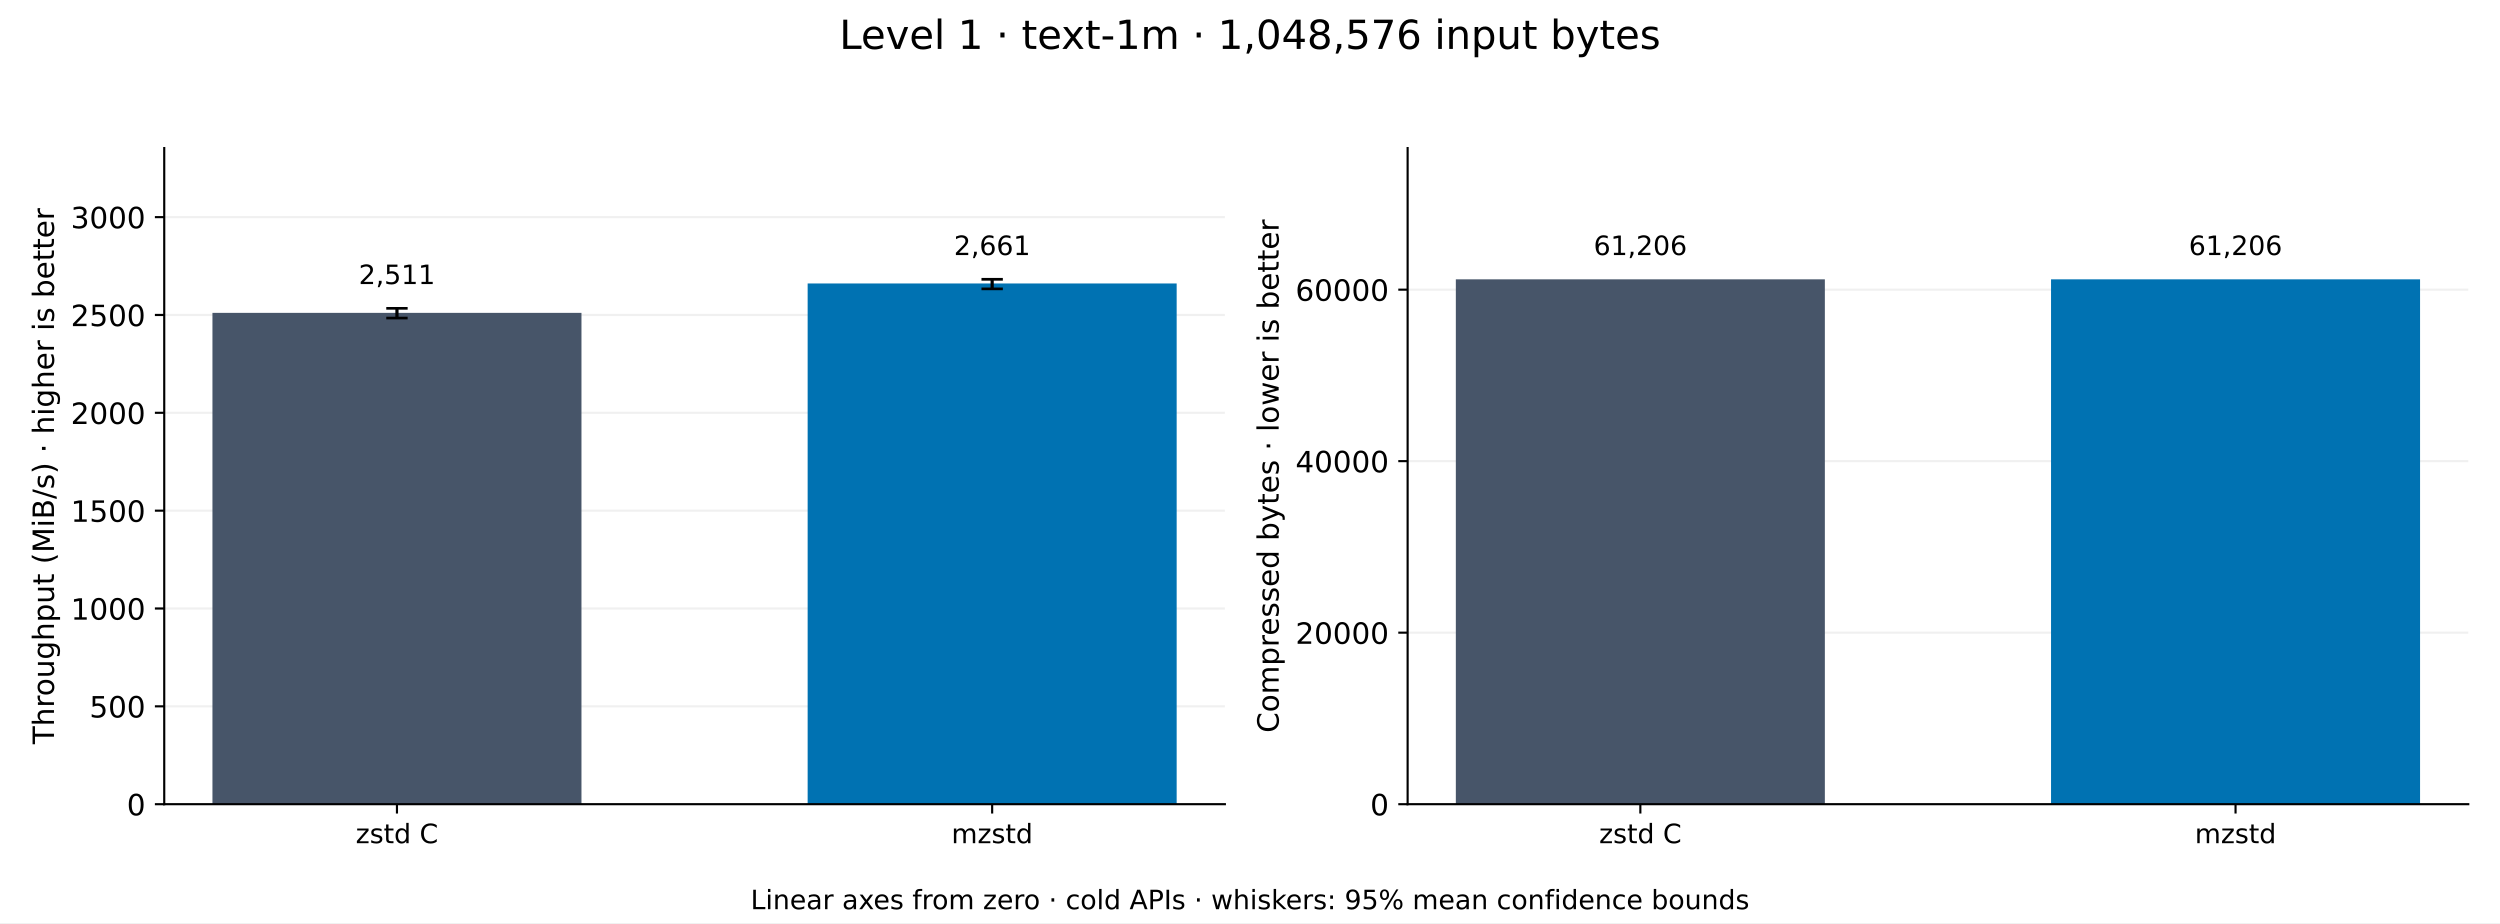
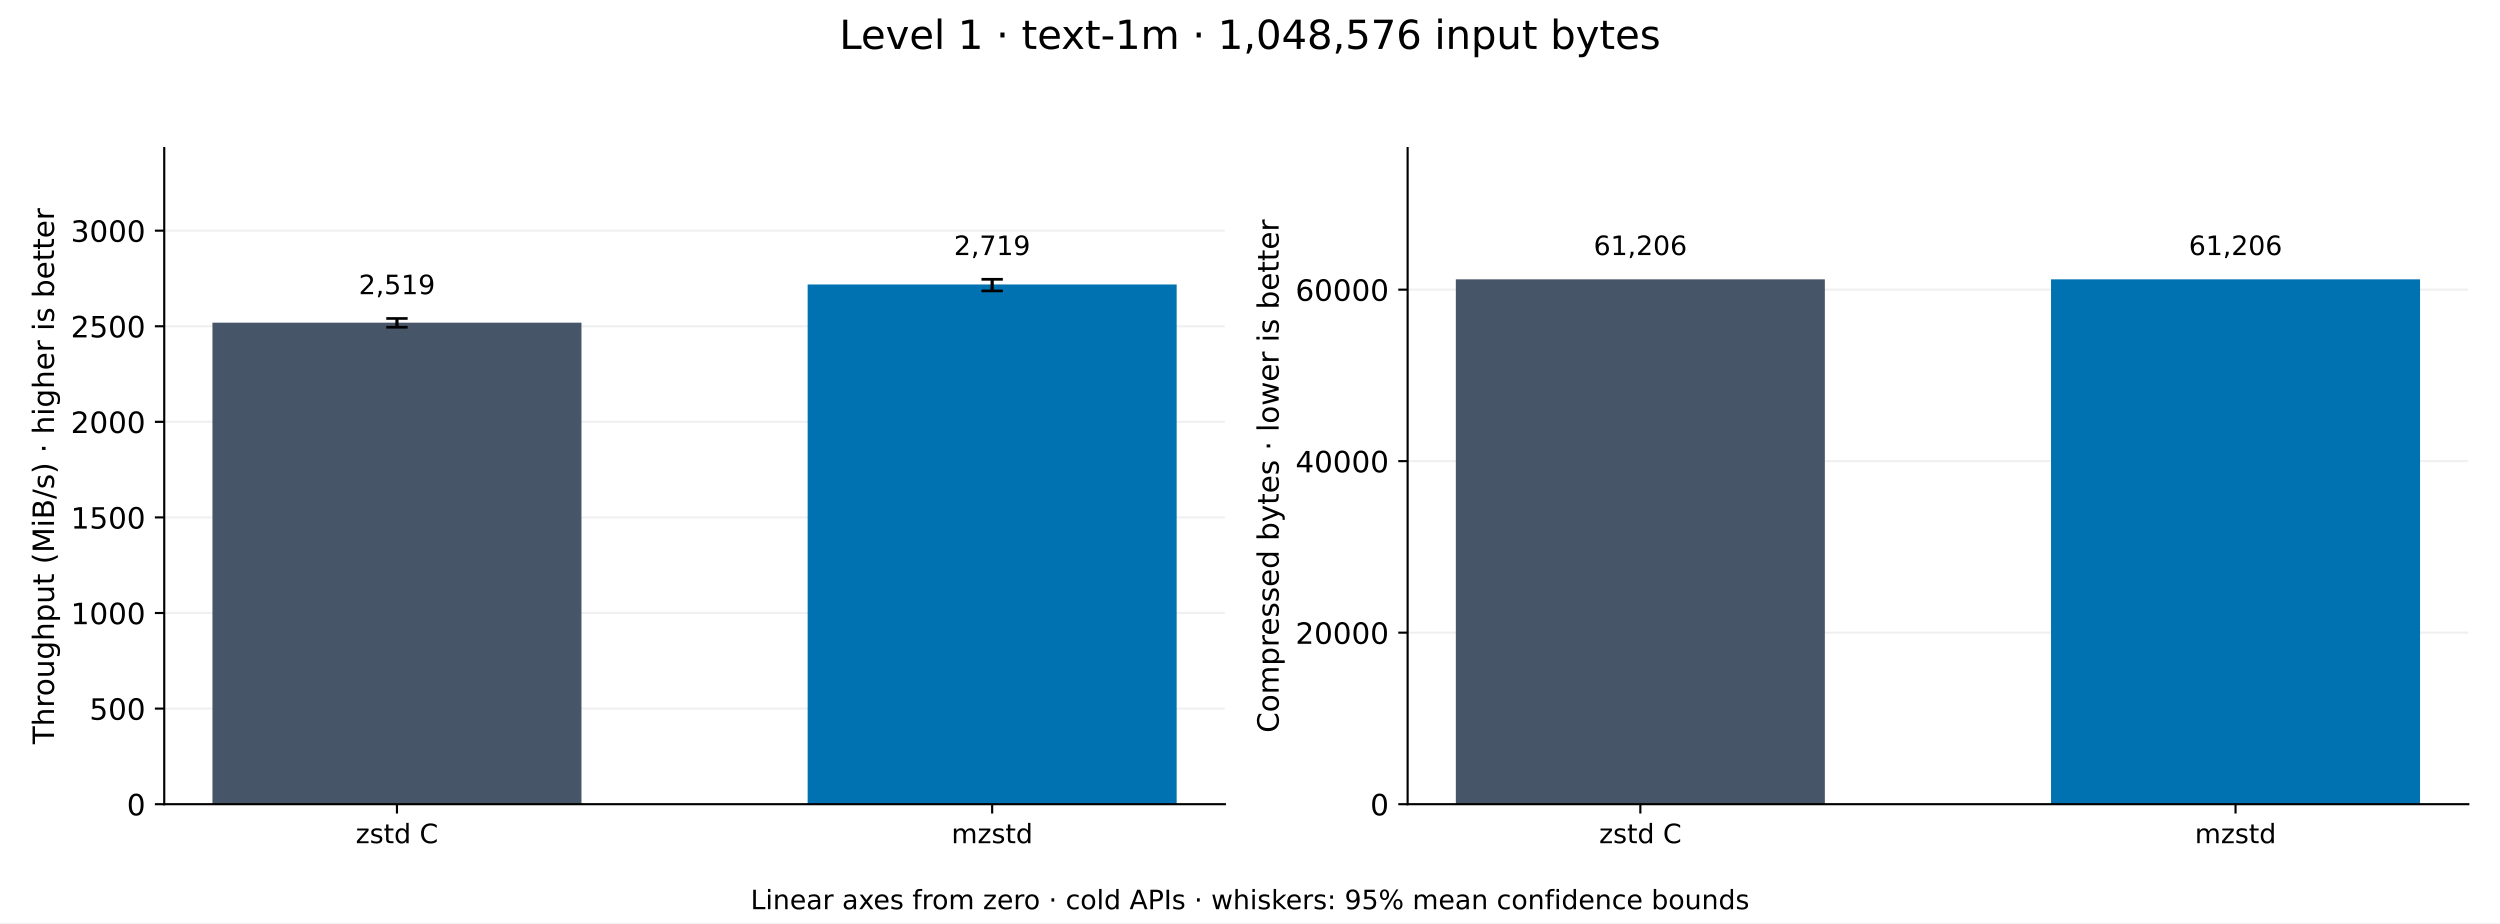
<svg xmlns="http://www.w3.org/2000/svg" xmlns:xlink="http://www.w3.org/1999/xlink" width="936pt" height="345.6pt" viewBox="0 0 936 345.6" version="1.1">
  <defs>
    <style type="text/css">*{stroke-linejoin: round; stroke-linecap: butt}</style>
  </defs>
  <g id="figure_1">
    <g id="patch_1">
      <path d="M 0 345.6 L 936 345.6 L 936 0 L 0 0 z " style="fill: #ffffff" />
    </g>
    <g id="axes_1">
      <g id="patch_2">
        <path d="M 61.49 301.088 L 458.595 301.088 L 458.595 55.44 L 61.49 55.44 z " style="fill: #ffffff" />
      </g>
      <g id="matplotlib.axis_1">
        <g id="xtick_1">
          <g id="line2d_1">
            <defs>
              <path id="mcbfd24ea1b" d="M 0 0 L 0 3.5 " style="stroke: #000000; stroke-width: 0.8" />
            </defs>
            <g>
              <use xlink:href="#mcbfd24ea1b" x="148.621" y="301.088" style="stroke: #000000; stroke-width: 0.8" />
            </g>
          </g>
          <g id="text_1">
            <text style="font-size: 10px; font-family: 'DejaVu Sans', 'Bitstream Vera Sans', 'Computer Modern Sans Serif', 'Lucida Grande', 'Verdana', 'Geneva', 'Lucid', 'Arial', 'Helvetica', 'Avant Garde', sans-serif; text-anchor: middle" x="148.621" y="315.686" transform="rotate(-0 148.6213 315.6864)">zstd C</text>
          </g>
        </g>
        <g id="xtick_2">
          <g id="line2d_2">
            <g>
              <use xlink:href="#mcbfd24ea1b" x="371.464" y="301.088" style="stroke: #000000; stroke-width: 0.8" />
            </g>
          </g>
          <g id="text_2">
            <text style="font-size: 10px; font-family: 'DejaVu Sans', 'Bitstream Vera Sans', 'Computer Modern Sans Serif', 'Lucida Grande', 'Verdana', 'Geneva', 'Lucid', 'Arial', 'Helvetica', 'Avant Garde', sans-serif; text-anchor: middle" x="371.464" y="315.686" transform="rotate(-0 371.4637 315.6864)">mzstd</text>
          </g>
        </g>
      </g>
      <g id="matplotlib.axis_2">
        <g id="ytick_1">
          <g id="line2d_3">
            <path d="M 61.49 301.088 L 458.595 301.088 " clip-path="url(#p9f9ae88002)" style="fill: none; stroke: #b0b0b0; stroke-opacity: 0.18; stroke-width: 0.8; stroke-linecap: square" />
          </g>
          <g id="line2d_4">
            <defs>
              <path id="m862e928616" d="M 0 0 L -3.5 0 " style="stroke: #000000; stroke-width: 0.8" />
            </defs>
            <g>
              <use xlink:href="#m862e928616" x="61.49" y="301.088" style="stroke: #000000; stroke-width: 0.8" />
            </g>
          </g>
          <g id="text_3">
            <text style="font-size: 11px; font-family: 'DejaVu Sans', 'Bitstream Vera Sans', 'Computer Modern Sans Serif', 'Lucida Grande', 'Verdana', 'Geneva', 'Lucid', 'Arial', 'Helvetica', 'Avant Garde', sans-serif; text-anchor: end" x="54.49" y="305.267" transform="rotate(-0 54.49 305.2671)">0</text>
          </g>
        </g>
        <g id="ytick_2">
          <g id="line2d_5">
-             <path d="M 61.49 264.455 L 458.595 264.455 " clip-path="url(#p9f9ae88002)" style="fill: none; stroke: #b0b0b0; stroke-opacity: 0.18; stroke-width: 0.8; stroke-linecap: square" />
+             <path d="M 61.49 265.3 L 458.595 265.3 " clip-path="url(#p9f9ae88002)" style="fill: none; stroke: #b0b0b0; stroke-opacity: 0.18; stroke-width: 0.8; stroke-linecap: square" />
          </g>
          <g id="line2d_6">
            <g>
-               <use xlink:href="#m862e928616" x="61.49" y="264.455" style="stroke: #000000; stroke-width: 0.8" />
+               <use xlink:href="#m862e928616" x="61.49" y="265.3" style="stroke: #000000; stroke-width: 0.8" />
            </g>
          </g>
          <g id="text_4">
-             <text style="font-size: 11px; font-family: 'DejaVu Sans', 'Bitstream Vera Sans', 'Computer Modern Sans Serif', 'Lucida Grande', 'Verdana', 'Geneva', 'Lucid', 'Arial', 'Helvetica', 'Avant Garde', sans-serif; text-anchor: end" x="54.49" y="268.634" transform="rotate(-0 54.49 268.6342)">500</text>
+             <text style="font-size: 11px; font-family: 'DejaVu Sans', 'Bitstream Vera Sans', 'Computer Modern Sans Serif', 'Lucida Grande', 'Verdana', 'Geneva', 'Lucid', 'Arial', 'Helvetica', 'Avant Garde', sans-serif; text-anchor: end" x="54.49" y="269.479" transform="rotate(-0 54.49 269.4788)">500</text>
          </g>
        </g>
        <g id="ytick_3">
          <g id="line2d_7">
-             <path d="M 61.49 227.822 L 458.595 227.822 " clip-path="url(#p9f9ae88002)" style="fill: none; stroke: #b0b0b0; stroke-opacity: 0.18; stroke-width: 0.8; stroke-linecap: square" />
+             <path d="M 61.49 229.511 L 458.595 229.511 " clip-path="url(#p9f9ae88002)" style="fill: none; stroke: #b0b0b0; stroke-opacity: 0.18; stroke-width: 0.8; stroke-linecap: square" />
          </g>
          <g id="line2d_8">
            <g>
-               <use xlink:href="#m862e928616" x="61.49" y="227.822" style="stroke: #000000; stroke-width: 0.8" />
+               <use xlink:href="#m862e928616" x="61.49" y="229.511" style="stroke: #000000; stroke-width: 0.8" />
            </g>
          </g>
          <g id="text_5">
-             <text style="font-size: 11px; font-family: 'DejaVu Sans', 'Bitstream Vera Sans', 'Computer Modern Sans Serif', 'Lucida Grande', 'Verdana', 'Geneva', 'Lucid', 'Arial', 'Helvetica', 'Avant Garde', sans-serif; text-anchor: end" x="54.49" y="232.001" transform="rotate(-0 54.49 232.0013)">1000</text>
+             <text style="font-size: 11px; font-family: 'DejaVu Sans', 'Bitstream Vera Sans', 'Computer Modern Sans Serif', 'Lucida Grande', 'Verdana', 'Geneva', 'Lucid', 'Arial', 'Helvetica', 'Avant Garde', sans-serif; text-anchor: end" x="54.49" y="233.69" transform="rotate(-0 54.49 233.6904)">1000</text>
          </g>
        </g>
        <g id="ytick_4">
          <g id="line2d_9">
-             <path d="M 61.49 191.189 L 458.595 191.189 " clip-path="url(#p9f9ae88002)" style="fill: none; stroke: #b0b0b0; stroke-opacity: 0.18; stroke-width: 0.8; stroke-linecap: square" />
+             <path d="M 61.49 193.723 L 458.595 193.723 " clip-path="url(#p9f9ae88002)" style="fill: none; stroke: #b0b0b0; stroke-opacity: 0.18; stroke-width: 0.8; stroke-linecap: square" />
          </g>
          <g id="line2d_10">
            <g>
-               <use xlink:href="#m862e928616" x="61.49" y="191.189" style="stroke: #000000; stroke-width: 0.8" />
+               <use xlink:href="#m862e928616" x="61.49" y="193.723" style="stroke: #000000; stroke-width: 0.8" />
            </g>
          </g>
          <g id="text_6">
-             <text style="font-size: 11px; font-family: 'DejaVu Sans', 'Bitstream Vera Sans', 'Computer Modern Sans Serif', 'Lucida Grande', 'Verdana', 'Geneva', 'Lucid', 'Arial', 'Helvetica', 'Avant Garde', sans-serif; text-anchor: end" x="54.49" y="195.368" transform="rotate(-0 54.49 195.3684)">1500</text>
+             <text style="font-size: 11px; font-family: 'DejaVu Sans', 'Bitstream Vera Sans', 'Computer Modern Sans Serif', 'Lucida Grande', 'Verdana', 'Geneva', 'Lucid', 'Arial', 'Helvetica', 'Avant Garde', sans-serif; text-anchor: end" x="54.49" y="197.902" transform="rotate(-0 54.49 197.902)">1500</text>
          </g>
        </g>
        <g id="ytick_5">
          <g id="line2d_11">
-             <path d="M 61.49 154.556 L 458.595 154.556 " clip-path="url(#p9f9ae88002)" style="fill: none; stroke: #b0b0b0; stroke-opacity: 0.18; stroke-width: 0.8; stroke-linecap: square" />
+             <path d="M 61.49 157.934 L 458.595 157.934 " clip-path="url(#p9f9ae88002)" style="fill: none; stroke: #b0b0b0; stroke-opacity: 0.18; stroke-width: 0.8; stroke-linecap: square" />
          </g>
          <g id="line2d_12">
            <g>
-               <use xlink:href="#m862e928616" x="61.49" y="154.556" style="stroke: #000000; stroke-width: 0.8" />
+               <use xlink:href="#m862e928616" x="61.49" y="157.934" style="stroke: #000000; stroke-width: 0.8" />
            </g>
          </g>
          <g id="text_7">
-             <text style="font-size: 11px; font-family: 'DejaVu Sans', 'Bitstream Vera Sans', 'Computer Modern Sans Serif', 'Lucida Grande', 'Verdana', 'Geneva', 'Lucid', 'Arial', 'Helvetica', 'Avant Garde', sans-serif; text-anchor: end" x="54.49" y="158.735" transform="rotate(-0 54.49 158.7355)">2000</text>
+             <text style="font-size: 11px; font-family: 'DejaVu Sans', 'Bitstream Vera Sans', 'Computer Modern Sans Serif', 'Lucida Grande', 'Verdana', 'Geneva', 'Lucid', 'Arial', 'Helvetica', 'Avant Garde', sans-serif; text-anchor: end" x="54.49" y="162.114" transform="rotate(-0 54.49 162.1136)">2000</text>
          </g>
        </g>
        <g id="ytick_6">
          <g id="line2d_13">
-             <path d="M 61.49 117.923 L 458.595 117.923 " clip-path="url(#p9f9ae88002)" style="fill: none; stroke: #b0b0b0; stroke-opacity: 0.18; stroke-width: 0.8; stroke-linecap: square" />
+             <path d="M 61.49 122.146 L 458.595 122.146 " clip-path="url(#p9f9ae88002)" style="fill: none; stroke: #b0b0b0; stroke-opacity: 0.18; stroke-width: 0.8; stroke-linecap: square" />
          </g>
          <g id="line2d_14">
            <g>
-               <use xlink:href="#m862e928616" x="61.49" y="117.923" style="stroke: #000000; stroke-width: 0.8" />
+               <use xlink:href="#m862e928616" x="61.49" y="122.146" style="stroke: #000000; stroke-width: 0.8" />
            </g>
          </g>
          <g id="text_8">
-             <text style="font-size: 11px; font-family: 'DejaVu Sans', 'Bitstream Vera Sans', 'Computer Modern Sans Serif', 'Lucida Grande', 'Verdana', 'Geneva', 'Lucid', 'Arial', 'Helvetica', 'Avant Garde', sans-serif; text-anchor: end" x="54.49" y="122.103" transform="rotate(-0 54.49 122.1026)">2500</text>
+             <text style="font-size: 11px; font-family: 'DejaVu Sans', 'Bitstream Vera Sans', 'Computer Modern Sans Serif', 'Lucida Grande', 'Verdana', 'Geneva', 'Lucid', 'Arial', 'Helvetica', 'Avant Garde', sans-serif; text-anchor: end" x="54.49" y="126.325" transform="rotate(-0 54.49 126.3252)">2500</text>
          </g>
        </g>
        <g id="ytick_7">
          <g id="line2d_15">
-             <path d="M 61.49 81.291 L 458.595 81.291 " clip-path="url(#p9f9ae88002)" style="fill: none; stroke: #b0b0b0; stroke-opacity: 0.18; stroke-width: 0.8; stroke-linecap: square" />
+             <path d="M 61.49 86.358 L 458.595 86.358 " clip-path="url(#p9f9ae88002)" style="fill: none; stroke: #b0b0b0; stroke-opacity: 0.18; stroke-width: 0.8; stroke-linecap: square" />
          </g>
          <g id="line2d_16">
            <g>
-               <use xlink:href="#m862e928616" x="61.49" y="81.291" style="stroke: #000000; stroke-width: 0.8" />
+               <use xlink:href="#m862e928616" x="61.49" y="86.358" style="stroke: #000000; stroke-width: 0.8" />
            </g>
          </g>
          <g id="text_9">
-             <text style="font-size: 11px; font-family: 'DejaVu Sans', 'Bitstream Vera Sans', 'Computer Modern Sans Serif', 'Lucida Grande', 'Verdana', 'Geneva', 'Lucid', 'Arial', 'Helvetica', 'Avant Garde', sans-serif; text-anchor: end" x="54.49" y="85.47" transform="rotate(-0 54.49 85.46964)">3000</text>
+             <text style="font-size: 11px; font-family: 'DejaVu Sans', 'Bitstream Vera Sans', 'Computer Modern Sans Serif', 'Lucida Grande', 'Verdana', 'Geneva', 'Lucid', 'Arial', 'Helvetica', 'Avant Garde', sans-serif; text-anchor: end" x="54.49" y="90.537" transform="rotate(-0 54.49 90.53684)">3000</text>
          </g>
        </g>
        <g id="text_10">
          <text style="font-size: 11px; font-family: 'DejaVu Sans', 'Bitstream Vera Sans', 'Computer Modern Sans Serif', 'Lucida Grande', 'Verdana', 'Geneva', 'Lucid', 'Arial', 'Helvetica', 'Avant Garde', sans-serif; text-anchor: middle" x="20.207" y="178.264" transform="rotate(-90 20.20734 178.264)">Throughput (MiB/s) · higher is better</text>
        </g>
      </g>
      <g id="patch_3">
-         <path d="M 79.54 301.088 L 217.702 301.088 L 217.702 117.146 L 79.54 117.146 z " clip-path="url(#p9f9ae88002)" style="fill: #475569" />
+         <path d="M 79.54 301.088 L 217.702 301.088 L 217.702 120.811 L 79.54 120.811 z " clip-path="url(#p9f9ae88002)" style="fill: #475569" />
      </g>
      <g id="patch_4">
-         <path d="M 302.383 301.088 L 440.545 301.088 L 440.545 106.124 L 302.383 106.124 z " clip-path="url(#p9f9ae88002)" style="fill: #0072b2" />
+         <path d="M 302.383 301.088 L 440.545 301.088 L 440.545 106.496 L 302.383 106.496 z " clip-path="url(#p9f9ae88002)" style="fill: #0072b2" />
      </g>
      <g id="LineCollection_1">
-         <path d="M 148.621 119.074 L 148.621 115.444 " clip-path="url(#p9f9ae88002)" style="fill: none; stroke: #000000; stroke-width: 1.2" />
-         <path d="M 371.464 108.161 L 371.464 104.57 " clip-path="url(#p9f9ae88002)" style="fill: none; stroke: #000000; stroke-width: 1.2" />
+         <path d="M 148.621 122.534 L 148.621 119.226 " clip-path="url(#p9f9ae88002)" style="fill: none; stroke: #000000; stroke-width: 1.2" />
+         <path d="M 371.464 108.928 L 371.464 104.57 " clip-path="url(#p9f9ae88002)" style="fill: none; stroke: #000000; stroke-width: 1.2" />
      </g>
      <g id="line2d_17">
        <defs>
          <path id="mf7f69e77f0" d="M 4 0 L -4 -0 " style="stroke: #000000" />
        </defs>
        <g clip-path="url(#p9f9ae88002)">
-           <use xlink:href="#mf7f69e77f0" x="148.621" y="119.074" style="fill: #1f77b4; stroke: #000000" />
-           <use xlink:href="#mf7f69e77f0" x="371.464" y="108.161" style="fill: #1f77b4; stroke: #000000" />
+           <use xlink:href="#mf7f69e77f0" x="148.621" y="122.534" style="fill: #1f77b4; stroke: #000000" />
+           <use xlink:href="#mf7f69e77f0" x="371.464" y="108.928" style="fill: #1f77b4; stroke: #000000" />
        </g>
      </g>
      <g id="line2d_18">
        <g clip-path="url(#p9f9ae88002)">
-           <use xlink:href="#mf7f69e77f0" x="148.621" y="115.444" style="fill: #1f77b4; stroke: #000000" />
+           <use xlink:href="#mf7f69e77f0" x="148.621" y="119.226" style="fill: #1f77b4; stroke: #000000" />
          <use xlink:href="#mf7f69e77f0" x="371.464" y="104.57" style="fill: #1f77b4; stroke: #000000" />
        </g>
      </g>
      <g id="patch_5">
        <path d="M 61.49 301.088 L 61.49 55.44 " style="fill: none; stroke: #000000; stroke-width: 0.8; stroke-linejoin: miter; stroke-linecap: square" />
      </g>
      <g id="patch_6">
        <path d="M 61.49 301.088 L 458.595 301.088 " style="fill: none; stroke: #000000; stroke-width: 0.8; stroke-linejoin: miter; stroke-linecap: square" />
      </g>
      <g id="text_11">
        <g id="patch_7">
-           <path d="M 133.307 109.444 L 163.935 109.444 L 163.935 97.766 L 133.307 97.766 z " style="fill: #ffffff; opacity: 0.9" />
-         </g>
-         <text style="font-size: 10px; font-family: 'DejaVu Sans', 'Bitstream Vera Sans', 'Computer Modern Sans Serif', 'Lucida Grande', 'Verdana', 'Geneva', 'Lucid', 'Arial', 'Helvetica', 'Avant Garde', sans-serif; text-anchor: middle" x="148.621" y="106.364" transform="rotate(-0 148.6213 106.3641)">2,511</text>
+           <path d="M 133.307 113.226 L 163.935 113.226 L 163.935 101.548 L 133.307 101.548 z " style="fill: #ffffff; opacity: 0.9" />
+         </g>
+         <text style="font-size: 10px; font-family: 'DejaVu Sans', 'Bitstream Vera Sans', 'Computer Modern Sans Serif', 'Lucida Grande', 'Verdana', 'Geneva', 'Lucid', 'Arial', 'Helvetica', 'Avant Garde', sans-serif; text-anchor: middle" x="148.621" y="110.147" transform="rotate(-0 148.6213 110.1467)">2,519</text>
      </g>
      <g id="text_12">
        <g id="patch_8">
          <path d="M 356.15 98.57 L 386.778 98.57 L 386.778 86.891 L 356.15 86.891 z " style="fill: #ffffff; opacity: 0.9" />
        </g>
-         <text style="font-size: 10px; font-family: 'DejaVu Sans', 'Bitstream Vera Sans', 'Computer Modern Sans Serif', 'Lucida Grande', 'Verdana', 'Geneva', 'Lucid', 'Arial', 'Helvetica', 'Avant Garde', sans-serif; text-anchor: middle" x="371.464" y="95.49" transform="rotate(-0 371.4637 95.48991)">2,661</text>
+         <text style="font-size: 10px; font-family: 'DejaVu Sans', 'Bitstream Vera Sans', 'Computer Modern Sans Serif', 'Lucida Grande', 'Verdana', 'Geneva', 'Lucid', 'Arial', 'Helvetica', 'Avant Garde', sans-serif; text-anchor: middle" x="371.464" y="95.49" transform="rotate(-0 371.4637 95.48991)">2,719</text>
      </g>
    </g>
    <g id="axes_2">
      <g id="patch_9">
        <path d="M 527.015 301.088 L 924.12 301.088 L 924.12 55.44 L 527.015 55.44 z " style="fill: #ffffff" />
      </g>
      <g id="matplotlib.axis_3">
        <g id="xtick_3">
          <g id="line2d_19">
            <g>
              <use xlink:href="#mcbfd24ea1b" x="614.146" y="301.088" style="stroke: #000000; stroke-width: 0.8" />
            </g>
          </g>
          <g id="text_13">
            <text style="font-size: 10px; font-family: 'DejaVu Sans', 'Bitstream Vera Sans', 'Computer Modern Sans Serif', 'Lucida Grande', 'Verdana', 'Geneva', 'Lucid', 'Arial', 'Helvetica', 'Avant Garde', sans-serif; text-anchor: middle" x="614.146" y="315.686" transform="rotate(-0 614.1463 315.6864)">zstd C</text>
          </g>
        </g>
        <g id="xtick_4">
          <g id="line2d_20">
            <g>
              <use xlink:href="#mcbfd24ea1b" x="836.989" y="301.088" style="stroke: #000000; stroke-width: 0.8" />
            </g>
          </g>
          <g id="text_14">
            <text style="font-size: 10px; font-family: 'DejaVu Sans', 'Bitstream Vera Sans', 'Computer Modern Sans Serif', 'Lucida Grande', 'Verdana', 'Geneva', 'Lucid', 'Arial', 'Helvetica', 'Avant Garde', sans-serif; text-anchor: middle" x="836.989" y="315.686" transform="rotate(-0 836.9887 315.6864)">mzstd</text>
          </g>
        </g>
      </g>
      <g id="matplotlib.axis_4">
        <g id="ytick_8">
          <g id="line2d_21">
            <path d="M 527.015 301.088 L 924.12 301.088 " clip-path="url(#p7be9b40c29)" style="fill: none; stroke: #b0b0b0; stroke-opacity: 0.18; stroke-width: 0.8; stroke-linecap: square" />
          </g>
          <g id="line2d_22">
            <g>
              <use xlink:href="#m862e928616" x="527.015" y="301.088" style="stroke: #000000; stroke-width: 0.8" />
            </g>
          </g>
          <g id="text_15">
            <text style="font-size: 11px; font-family: 'DejaVu Sans', 'Bitstream Vera Sans', 'Computer Modern Sans Serif', 'Lucida Grande', 'Verdana', 'Geneva', 'Lucid', 'Arial', 'Helvetica', 'Avant Garde', sans-serif; text-anchor: end" x="520.015" y="305.267" transform="rotate(-0 520.015 305.2671)">0</text>
          </g>
        </g>
        <g id="ytick_9">
          <g id="line2d_23">
            <path d="M 527.015 236.873 L 924.12 236.873 " clip-path="url(#p7be9b40c29)" style="fill: none; stroke: #b0b0b0; stroke-opacity: 0.18; stroke-width: 0.8; stroke-linecap: square" />
          </g>
          <g id="line2d_24">
            <g>
              <use xlink:href="#m862e928616" x="527.015" y="236.873" style="stroke: #000000; stroke-width: 0.8" />
            </g>
          </g>
          <g id="text_16">
            <text style="font-size: 11px; font-family: 'DejaVu Sans', 'Bitstream Vera Sans', 'Computer Modern Sans Serif', 'Lucida Grande', 'Verdana', 'Geneva', 'Lucid', 'Arial', 'Helvetica', 'Avant Garde', sans-serif; text-anchor: end" x="520.015" y="241.052" transform="rotate(-0 520.015 241.0517)">20000</text>
          </g>
        </g>
        <g id="ytick_10">
          <g id="line2d_25">
            <path d="M 527.015 172.657 L 924.12 172.657 " clip-path="url(#p7be9b40c29)" style="fill: none; stroke: #b0b0b0; stroke-opacity: 0.18; stroke-width: 0.8; stroke-linecap: square" />
          </g>
          <g id="line2d_26">
            <g>
              <use xlink:href="#m862e928616" x="527.015" y="172.657" style="stroke: #000000; stroke-width: 0.8" />
            </g>
          </g>
          <g id="text_17">
            <text style="font-size: 11px; font-family: 'DejaVu Sans', 'Bitstream Vera Sans', 'Computer Modern Sans Serif', 'Lucida Grande', 'Verdana', 'Geneva', 'Lucid', 'Arial', 'Helvetica', 'Avant Garde', sans-serif; text-anchor: end" x="520.015" y="176.836" transform="rotate(-0 520.015 176.8363)">40000</text>
          </g>
        </g>
        <g id="ytick_11">
          <g id="line2d_27">
            <path d="M 527.015 108.442 L 924.12 108.442 " clip-path="url(#p7be9b40c29)" style="fill: none; stroke: #b0b0b0; stroke-opacity: 0.18; stroke-width: 0.8; stroke-linecap: square" />
          </g>
          <g id="line2d_28">
            <g>
              <use xlink:href="#m862e928616" x="527.015" y="108.442" style="stroke: #000000; stroke-width: 0.8" />
            </g>
          </g>
          <g id="text_18">
            <text style="font-size: 11px; font-family: 'DejaVu Sans', 'Bitstream Vera Sans', 'Computer Modern Sans Serif', 'Lucida Grande', 'Verdana', 'Geneva', 'Lucid', 'Arial', 'Helvetica', 'Avant Garde', sans-serif; text-anchor: end" x="520.015" y="112.621" transform="rotate(-0 520.015 112.6209)">60000</text>
          </g>
        </g>
        <g id="text_19">
          <text style="font-size: 11px; font-family: 'DejaVu Sans', 'Bitstream Vera Sans', 'Computer Modern Sans Serif', 'Lucida Grande', 'Verdana', 'Geneva', 'Lucid', 'Arial', 'Helvetica', 'Avant Garde', sans-serif; text-anchor: middle" x="478.734" y="178.264" transform="rotate(-90 478.7336 178.264)">Compressed bytes · lower is better</text>
        </g>
      </g>
      <g id="patch_10">
        <path d="M 545.065 301.088 L 683.227 301.088 L 683.227 104.57 L 545.065 104.57 z " clip-path="url(#p7be9b40c29)" style="fill: #475569" />
      </g>
      <g id="patch_11">
        <path d="M 767.908 301.088 L 906.07 301.088 L 906.07 104.57 L 767.908 104.57 z " clip-path="url(#p7be9b40c29)" style="fill: #0072b2" />
      </g>
      <g id="patch_12">
        <path d="M 527.015 301.088 L 527.015 55.44 " style="fill: none; stroke: #000000; stroke-width: 0.8; stroke-linejoin: miter; stroke-linecap: square" />
      </g>
      <g id="patch_13">
        <path d="M 527.015 301.088 L 924.12 301.088 " style="fill: none; stroke: #000000; stroke-width: 0.8; stroke-linejoin: miter; stroke-linecap: square" />
      </g>
      <g id="text_20">
        <g id="patch_14">
          <path d="M 595.651 98.57 L 632.642 98.57 L 632.642 86.891 L 595.651 86.891 z " style="fill: #ffffff; opacity: 0.9" />
        </g>
        <text style="font-size: 10px; font-family: 'DejaVu Sans', 'Bitstream Vera Sans', 'Computer Modern Sans Serif', 'Lucida Grande', 'Verdana', 'Geneva', 'Lucid', 'Arial', 'Helvetica', 'Avant Garde', sans-serif; text-anchor: middle" x="614.146" y="95.49" transform="rotate(-0 614.1463 95.48991)">61,206</text>
      </g>
      <g id="text_21">
        <g id="patch_15">
          <path d="M 818.493 98.57 L 855.484 98.57 L 855.484 86.891 L 818.493 86.891 z " style="fill: #ffffff; opacity: 0.9" />
        </g>
        <text style="font-size: 10px; font-family: 'DejaVu Sans', 'Bitstream Vera Sans', 'Computer Modern Sans Serif', 'Lucida Grande', 'Verdana', 'Geneva', 'Lucid', 'Arial', 'Helvetica', 'Avant Garde', sans-serif; text-anchor: middle" x="836.989" y="95.49" transform="rotate(-0 836.9887 95.48991)">61,206</text>
      </g>
    </g>
    <g id="text_22">
      <text style="font-size: 15px; font-family: 'DejaVu Sans', 'Bitstream Vera Sans', 'Computer Modern Sans Serif', 'Lucida Grande', 'Verdana', 'Geneva', 'Lucid', 'Arial', 'Helvetica', 'Avant Garde', sans-serif; text-anchor: middle" x="468" y="18.31" transform="rotate(-0 468 18.30966)">Level 1 · text-1m · 1,048,576 input bytes</text>
    </g>
    <g id="text_23">
      <text style="font-size: 10px; font-family: 'DejaVu Sans', 'Bitstream Vera Sans', 'Computer Modern Sans Serif', 'Lucida Grande', 'Verdana', 'Geneva', 'Lucid', 'Arial', 'Helvetica', 'Avant Garde', sans-serif; text-anchor: middle" x="468" y="340.416" transform="rotate(-0 468 340.416)">Linear axes from zero · cold APIs · whiskers: 95% mean confidence bounds</text>
    </g>
  </g>
  <defs>
    <clipPath id="p9f9ae88002">
      <rect x="61.49" y="55.44" width="397.105" height="245.648" />
    </clipPath>
    <clipPath id="p7be9b40c29">
      <rect x="527.015" y="55.44" width="397.105" height="245.648" />
    </clipPath>
  </defs>
</svg>
